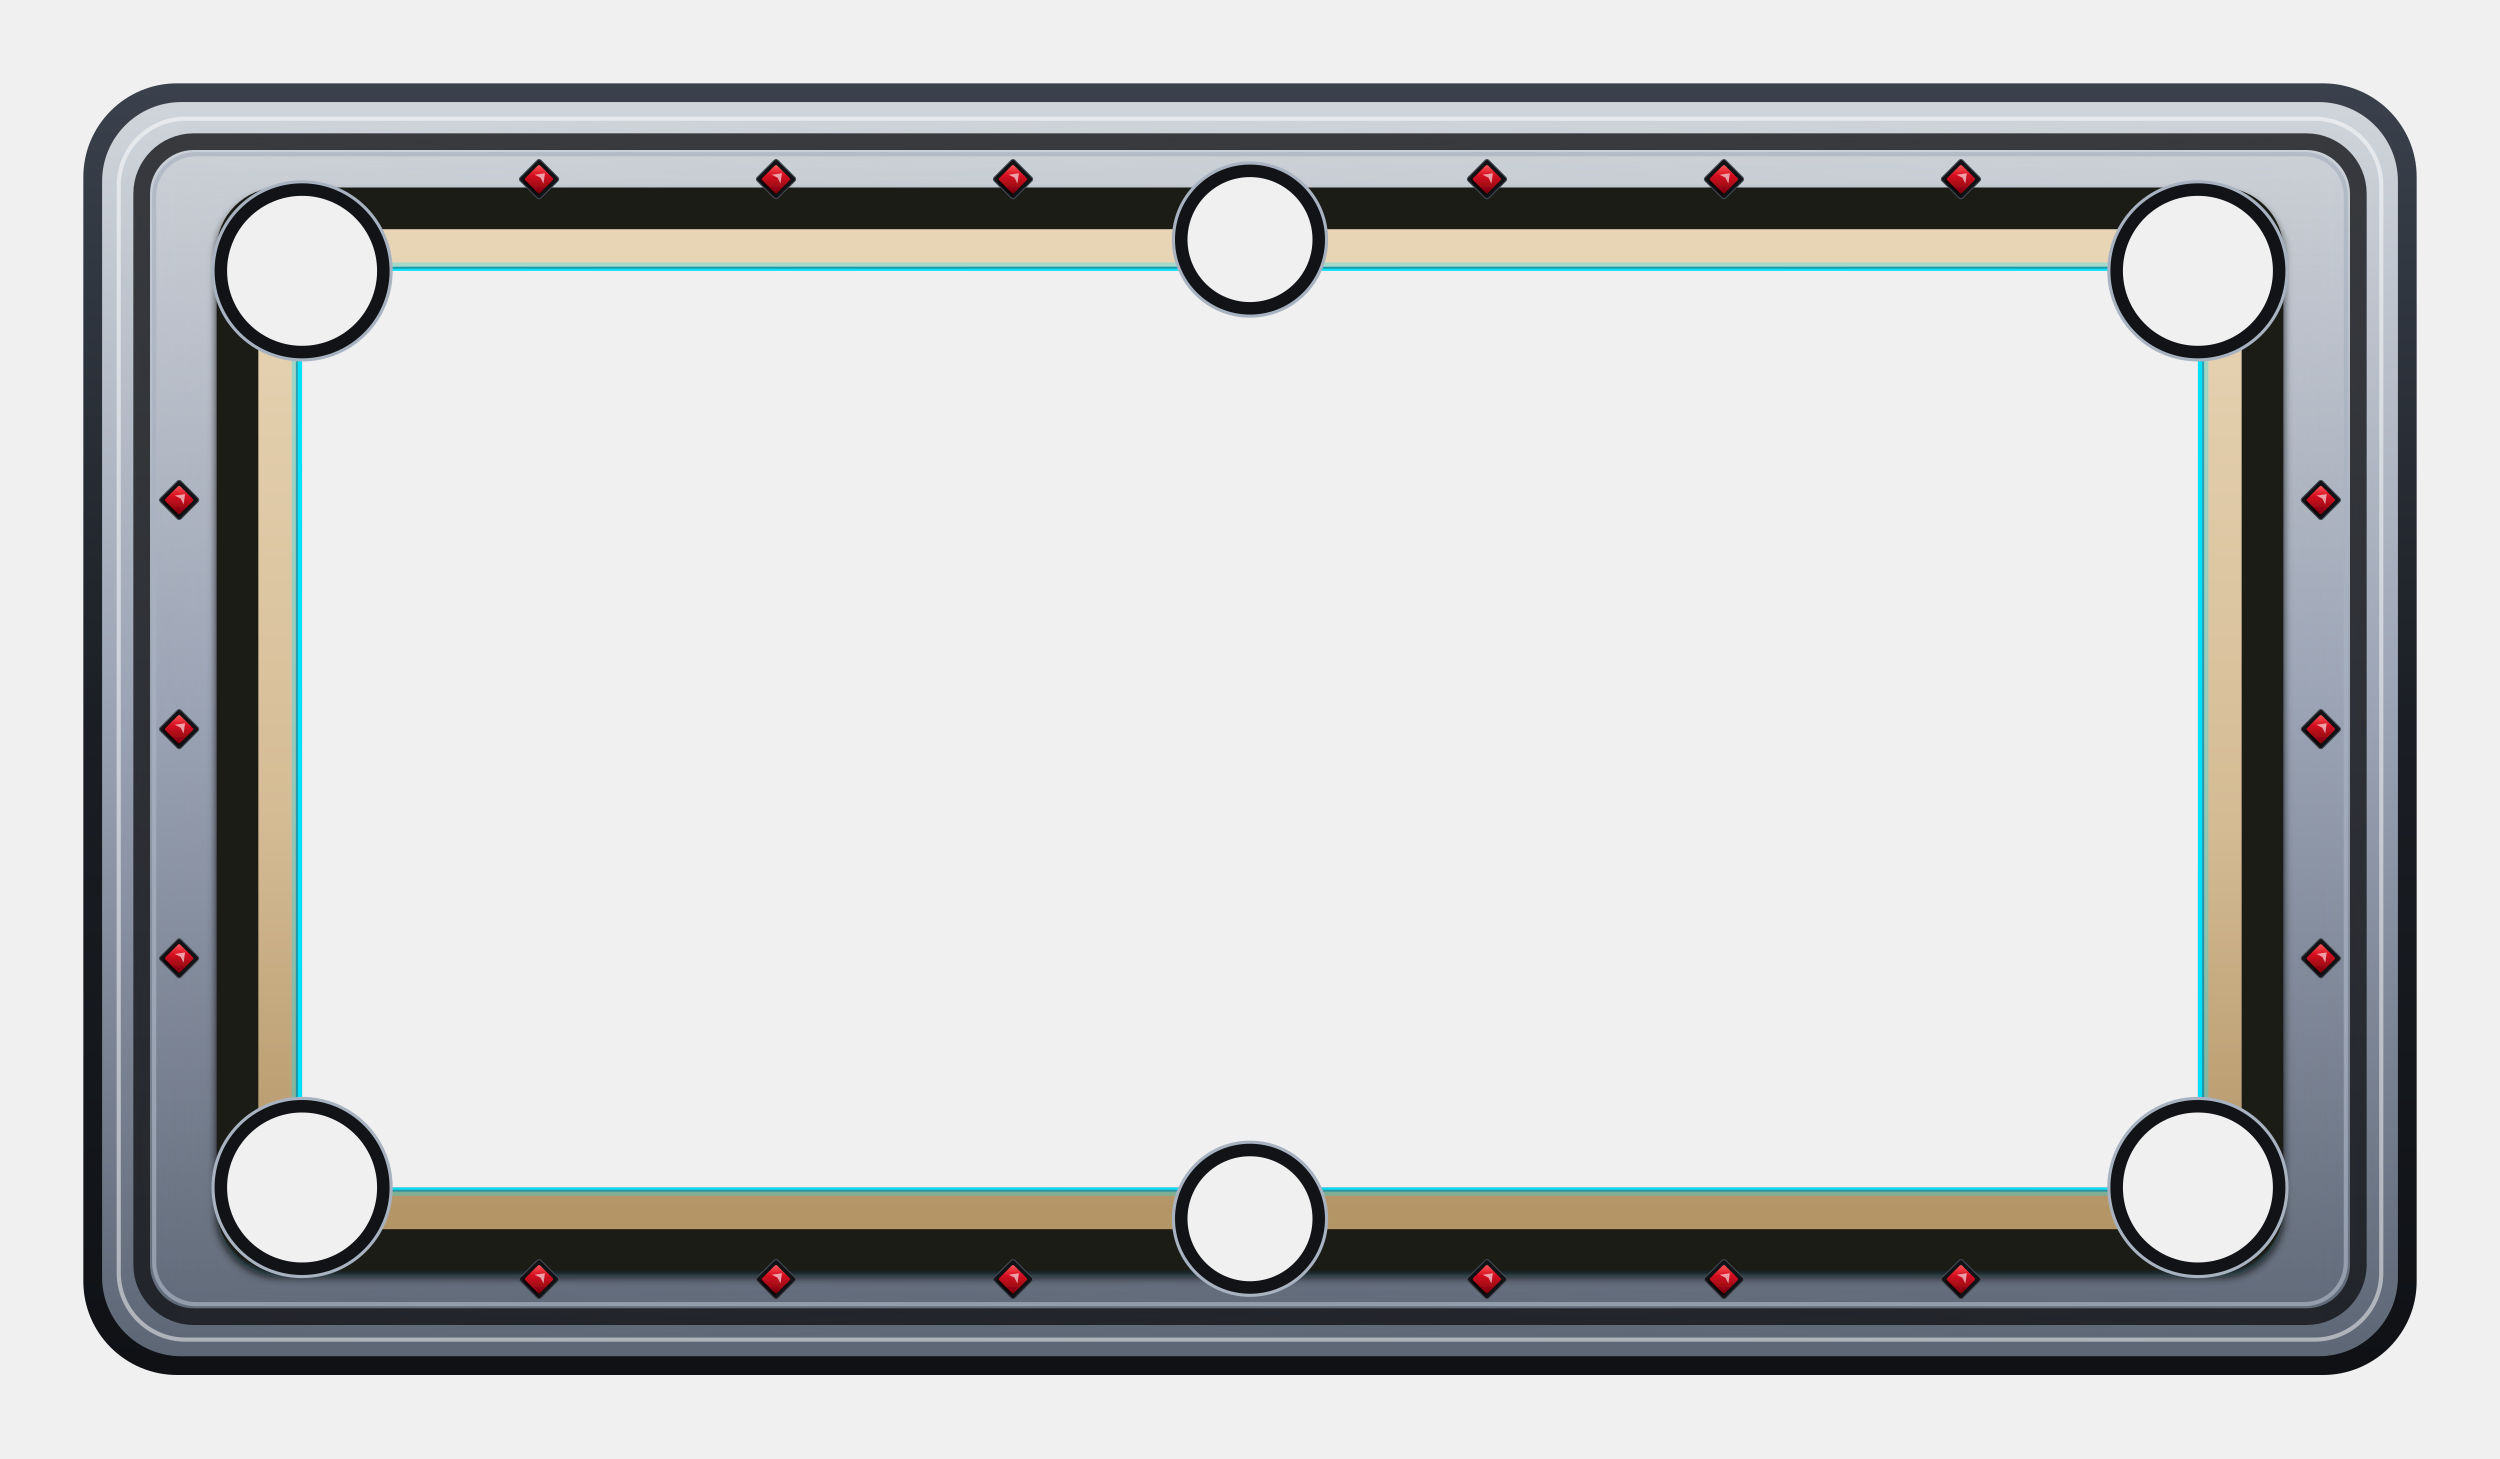
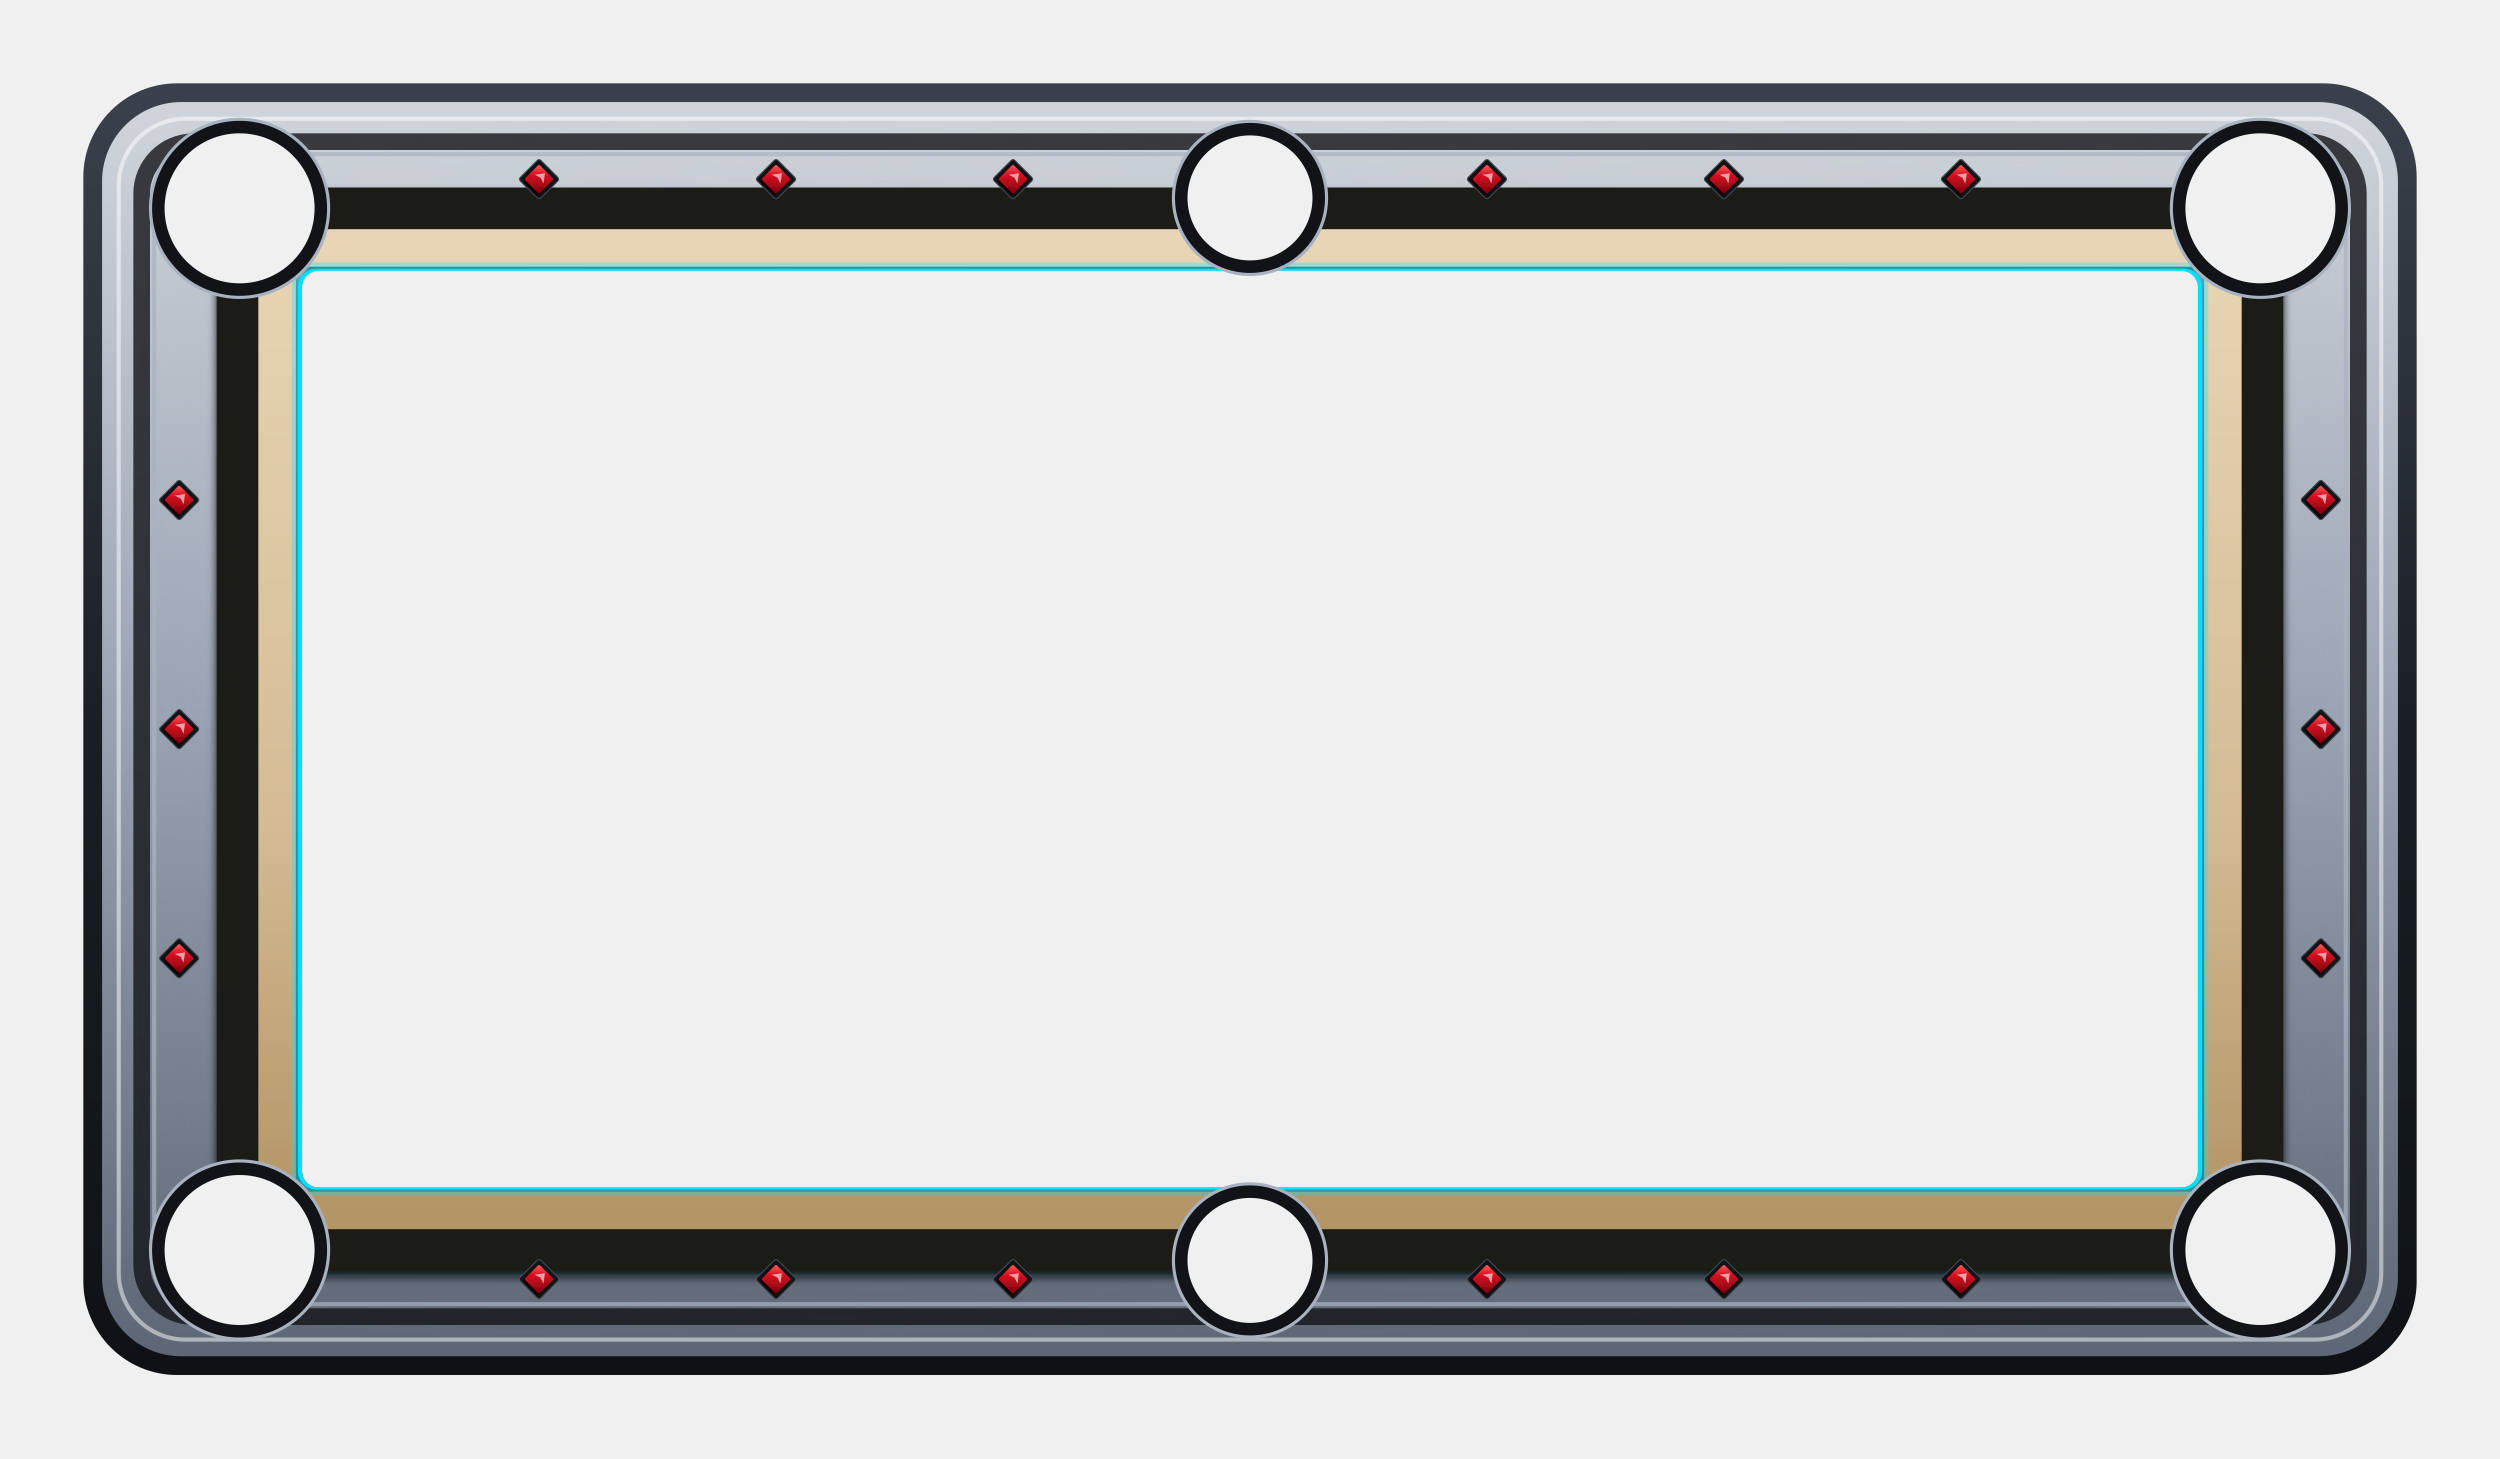
<svg xmlns="http://www.w3.org/2000/svg" width="1200" height="700" viewBox="0 0 1200 700" role="img" aria-label="Modern transparent metallic billiard table rail overlay">
  <defs>
    <linearGradient id="oakBase" x1="0" y1="0" x2="0" y2="1">
      <stop offset="0" stop-color="#D0D5DB" />
      <stop offset="0.48" stop-color="#9BA4B5" />
      <stop offset="1" stop-color="#5C6675" />
    </linearGradient>
    <linearGradient id="oakEdge" x1="0" y1="0" x2="0" y2="1">
      <stop offset="0" stop-color="#3A414C" />
      <stop offset="0.5" stop-color="#1A1E24" />
      <stop offset="1" stop-color="#0F1115" />
    </linearGradient>
    <linearGradient id="cushion" x1="0" y1="0" x2="0" y2="1">
      <stop offset="0" stop-color="#E8D5B5" />
      <stop offset="0.6" stop-color="#D4BB94" />
      <stop offset="1" stop-color="#B39566" />
    </linearGradient>
    <linearGradient id="ruby" x1="0" y1="0" x2="1" y2="1">
      <stop offset="0" stop-color="#FF5C5C" />
      <stop offset="0.35" stop-color="#D91122" />
      <stop offset="1" stop-color="#7A000D" />
    </linearGradient>
    <filter id="oakGrain" x="-5%" y="-10%" width="110%" height="120%">
      <feTurbulence type="fractalNoise" baseFrequency="0.012 0.42" numOctaves="2" seed="18" result="noise" />
      <feColorMatrix in="noise" type="matrix" values="           0.36 0    0    0 0.23           0    0.25 0    0 0.14           0    0    0.13 0 0.05           0    0    0    0.24 0" />
    </filter>
    <filter id="oakGrainVertical" x="-10%" y="-5%" width="120%" height="110%">
      <feTurbulence type="fractalNoise" baseFrequency="0.42 0.012" numOctaves="2" seed="27" result="noise" />
      <feColorMatrix in="noise" type="matrix" values="           0.36 0    0    0 0.23           0    0.25 0    0 0.14           0    0    0.13 0 0.05           0    0    0    0.24 0" />
    </filter>
    <filter id="cushionInset" x="-10%" y="-10%" width="120%" height="120%">
      <feDropShadow dx="0" dy="3" stdDeviation="2" flood-color="#05080A" flood-opacity="0.85" />
    </filter>
    <filter id="rubyInset" x="-80%" y="-80%" width="260%" height="260%">
      <feDropShadow dx="0" dy="1" stdDeviation="0.55" flood-color="#110000" flood-opacity="0.95" />
    </filter>
    <mask id="tableCutouts" maskUnits="userSpaceOnUse" x="0" y="0" width="1200" height="700">
      <rect width="1200" height="700" fill="white" />
      <rect x="145" y="130" width="910" height="440" rx="8" fill="black" />
-       <circle cx="145" cy="130" r="43" fill="black" />
-       <circle cx="600" cy="115" r="36" fill="black" />
-       <circle cx="1055" cy="130" r="43" fill="black" />
-       <circle cx="145" cy="570" r="43" fill="black" />
-       <circle cx="600" cy="585" r="36" fill="black" />
-       <circle cx="1055" cy="570" r="43" fill="black" />
+       <circle cx="115" cy="100" r="43" fill="black" />
+       <circle cx="1085" cy="100" r="43" fill="black" />
+       <circle cx="115" cy="600" r="43" fill="black" />
+       <circle cx="1085" cy="600" r="43" fill="black" />
+       <circle cx="600" cy="95" r="36" fill="black" />
+       <circle cx="600" cy="605" r="36" fill="black" />
    </mask>
    <mask id="pocketCenter" maskUnits="userSpaceOnUse" x="0" y="0" width="1200" height="700">
      <rect width="1200" height="700" fill="white" />
-       <circle cx="145" cy="130" r="33" fill="black" />
-       <circle cx="600" cy="115" r="28" fill="black" />
-       <circle cx="1055" cy="130" r="33" fill="black" />
-       <circle cx="145" cy="570" r="33" fill="black" />
-       <circle cx="600" cy="585" r="28" fill="black" />
-       <circle cx="1055" cy="570" r="33" fill="black" />
+       <circle cx="115" cy="100" r="33" fill="black" />
+       <circle cx="1085" cy="100" r="33" fill="black" />
+       <circle cx="115" cy="600" r="33" fill="black" />
+       <circle cx="1085" cy="600" r="33" fill="black" />
+       <circle cx="600" cy="95" r="28" fill="black" />
+       <circle cx="600" cy="605" r="28" fill="black" />
    </mask>
    <clipPath id="topBottomClip">
      <path fill-rule="evenodd" d="           M 85 58 H 1115 V 142 H 85 Z           M 85 558 H 1115 V 642 H 85 Z         " />
    </clipPath>
    <clipPath id="sideClip">
      <path fill-rule="evenodd" d="           M 58 85 H 142 V 615 H 58 Z           M 1058 85 H 1142 V 615 H 1058 Z         " />
    </clipPath>
    <g id="diamond">
      <rect x="-7" y="-7" width="14" height="14" rx="1.2" fill="#111317" stroke="#444B55" stroke-width="0.5" transform="rotate(45)" />
      <rect x="-5" y="-5" width="10" height="10" rx="0.7" fill="url(#ruby)" transform="rotate(45)" filter="url(#rubyInset)" />
      <path d="M 0 -4 L 3 0 L 0 -1 L -3 0 Z" fill="#FFFFFF" opacity="0.6" transform="rotate(45)" />
    </g>
  </defs>
  <g id="outer-rail" mask="url(#tableCutouts)">
    <rect x="40" y="40" width="1120" height="620" rx="45" fill="url(#oakEdge)" />
    <rect x="49" y="49" width="1102" height="602" rx="38" fill="url(#oakBase)" />
    <rect x="57" y="57" width="1086" height="586" rx="32" fill="none" stroke="#FFFFFF" stroke-width="2" opacity="0.50" />
    <rect x="68" y="68" width="1064" height="564" rx="25" fill="none" stroke="#111317" stroke-width="8" opacity="0.80" />
    <rect x="74" y="74" width="1052" height="552" rx="20" fill="none" stroke="#A8B2C1" stroke-width="2" opacity="0.70" />
  </g>
  <g id="metal-grain" mask="url(#tableCutouts)" opacity="0.08">
    <g clip-path="url(#topBottomClip)">
      <rect x="55" y="54" width="1090" height="105" fill="#111317" filter="url(#oakGrain)" />
      <rect x="55" y="541" width="1090" height="105" fill="#111317" filter="url(#oakGrain)" />
    </g>
    <g clip-path="url(#sideClip)">
      <rect x="54" y="55" width="105" height="590" fill="#111317" filter="url(#oakGrainVertical)" />
      <rect x="1041" y="55" width="105" height="590" fill="#111317" filter="url(#oakGrainVertical)" />
    </g>
  </g>
  <g id="cushion-inset" mask="url(#tableCutouts)" filter="url(#cushionInset)">
    <rect x="118" y="104" width="964" height="492" rx="16" fill="none" stroke="#1F1A14" stroke-width="28" />
    <rect x="133" y="119" width="934" height="462" rx="10" fill="none" stroke="url(#cushion)" stroke-width="18" />
    <rect x="144" y="130" width="912" height="440" rx="8" fill="none" stroke="#00E5FF" stroke-width="8" opacity="0.30" />
    <rect x="144" y="130" width="912" height="440" rx="8" fill="none" stroke="#00E5FF" stroke-width="2" opacity="0.95" />
  </g>
  <g id="pocket-bevels" mask="url(#pocketCenter)" fill="none">
-     <circle cx="145" cy="130" r="42" stroke="#A8B2C1" stroke-width="3" />
-     <circle cx="145" cy="130" r="39" stroke="#111317" stroke-width="6" />
-     <circle cx="600" cy="115" r="36" stroke="#A8B2C1" stroke-width="3" />
-     <circle cx="600" cy="115" r="33" stroke="#111317" stroke-width="6" />
-     <circle cx="1055" cy="130" r="42" stroke="#A8B2C1" stroke-width="3" />
-     <circle cx="1055" cy="130" r="39" stroke="#111317" stroke-width="6" />
-     <circle cx="145" cy="570" r="42" stroke="#A8B2C1" stroke-width="3" />
-     <circle cx="145" cy="570" r="39" stroke="#111317" stroke-width="6" />
-     <circle cx="600" cy="585" r="36" stroke="#A8B2C1" stroke-width="3" />
-     <circle cx="600" cy="585" r="33" stroke="#111317" stroke-width="6" />
-     <circle cx="1055" cy="570" r="42" stroke="#A8B2C1" stroke-width="3" />
-     <circle cx="1055" cy="570" r="39" stroke="#111317" stroke-width="6" />
+     <circle cx="115" cy="100" r="42" stroke="#A8B2C1" stroke-width="3" />
+     <circle cx="115" cy="100" r="39" stroke="#111317" stroke-width="6" />
+     <circle cx="600" cy="95" r="36" stroke="#A8B2C1" stroke-width="3" />
+     <circle cx="600" cy="95" r="33" stroke="#111317" stroke-width="6" />
+     <circle cx="1085" cy="100" r="42" stroke="#A8B2C1" stroke-width="3" />
+     <circle cx="1085" cy="100" r="39" stroke="#111317" stroke-width="6" />
+     <circle cx="115" cy="600" r="42" stroke="#A8B2C1" stroke-width="3" />
+     <circle cx="115" cy="600" r="39" stroke="#111317" stroke-width="6" />
+     <circle cx="600" cy="605" r="36" stroke="#A8B2C1" stroke-width="3" />
+     <circle cx="600" cy="605" r="33" stroke="#111317" stroke-width="6" />
+     <circle cx="1085" cy="600" r="42" stroke="#A8B2C1" stroke-width="3" />
+     <circle cx="1085" cy="600" r="39" stroke="#111317" stroke-width="6" />
  </g>
  <g id="diamond-sights">
    <use href="#diamond" x="258.75" y="86" />
    <use href="#diamond" x="372.50" y="86" />
    <use href="#diamond" x="486.25" y="86" />
    <use href="#diamond" x="713.75" y="86" />
    <use href="#diamond" x="827.50" y="86" />
    <use href="#diamond" x="941.25" y="86" />
    <use href="#diamond" x="258.75" y="614" />
    <use href="#diamond" x="372.50" y="614" />
    <use href="#diamond" x="486.25" y="614" />
    <use href="#diamond" x="713.75" y="614" />
    <use href="#diamond" x="827.50" y="614" />
    <use href="#diamond" x="941.25" y="614" />
    <use href="#diamond" x="86" y="240" />
    <use href="#diamond" x="86" y="350" />
    <use href="#diamond" x="86" y="460" />
    <use href="#diamond" x="1114" y="240" />
    <use href="#diamond" x="1114" y="350" />
    <use href="#diamond" x="1114" y="460" />
  </g>
</svg>
